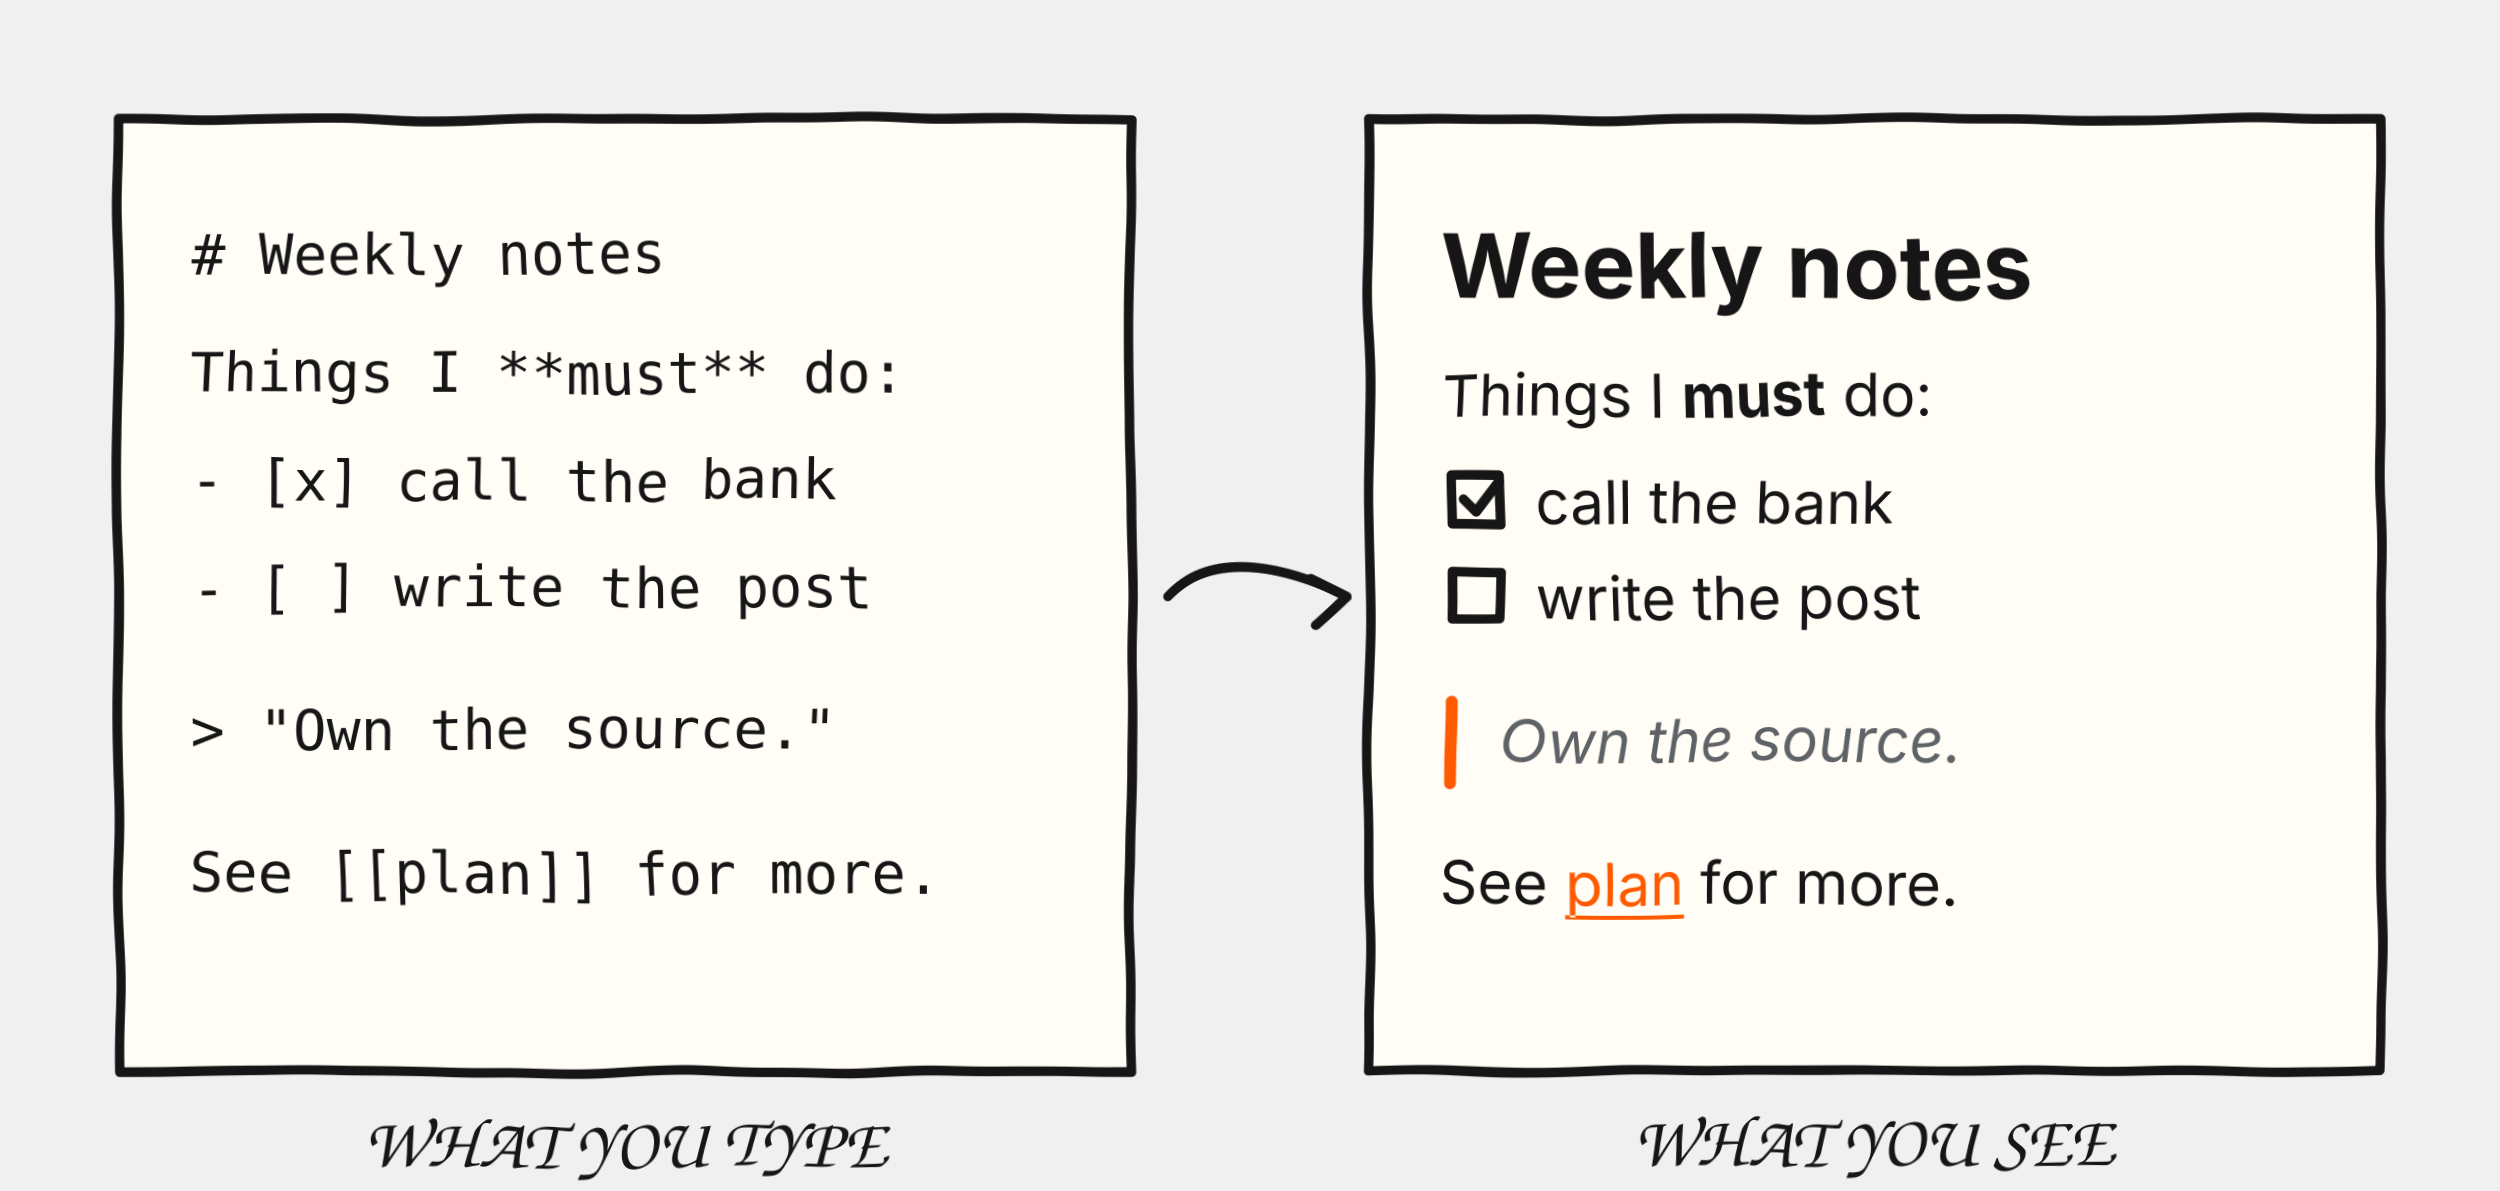
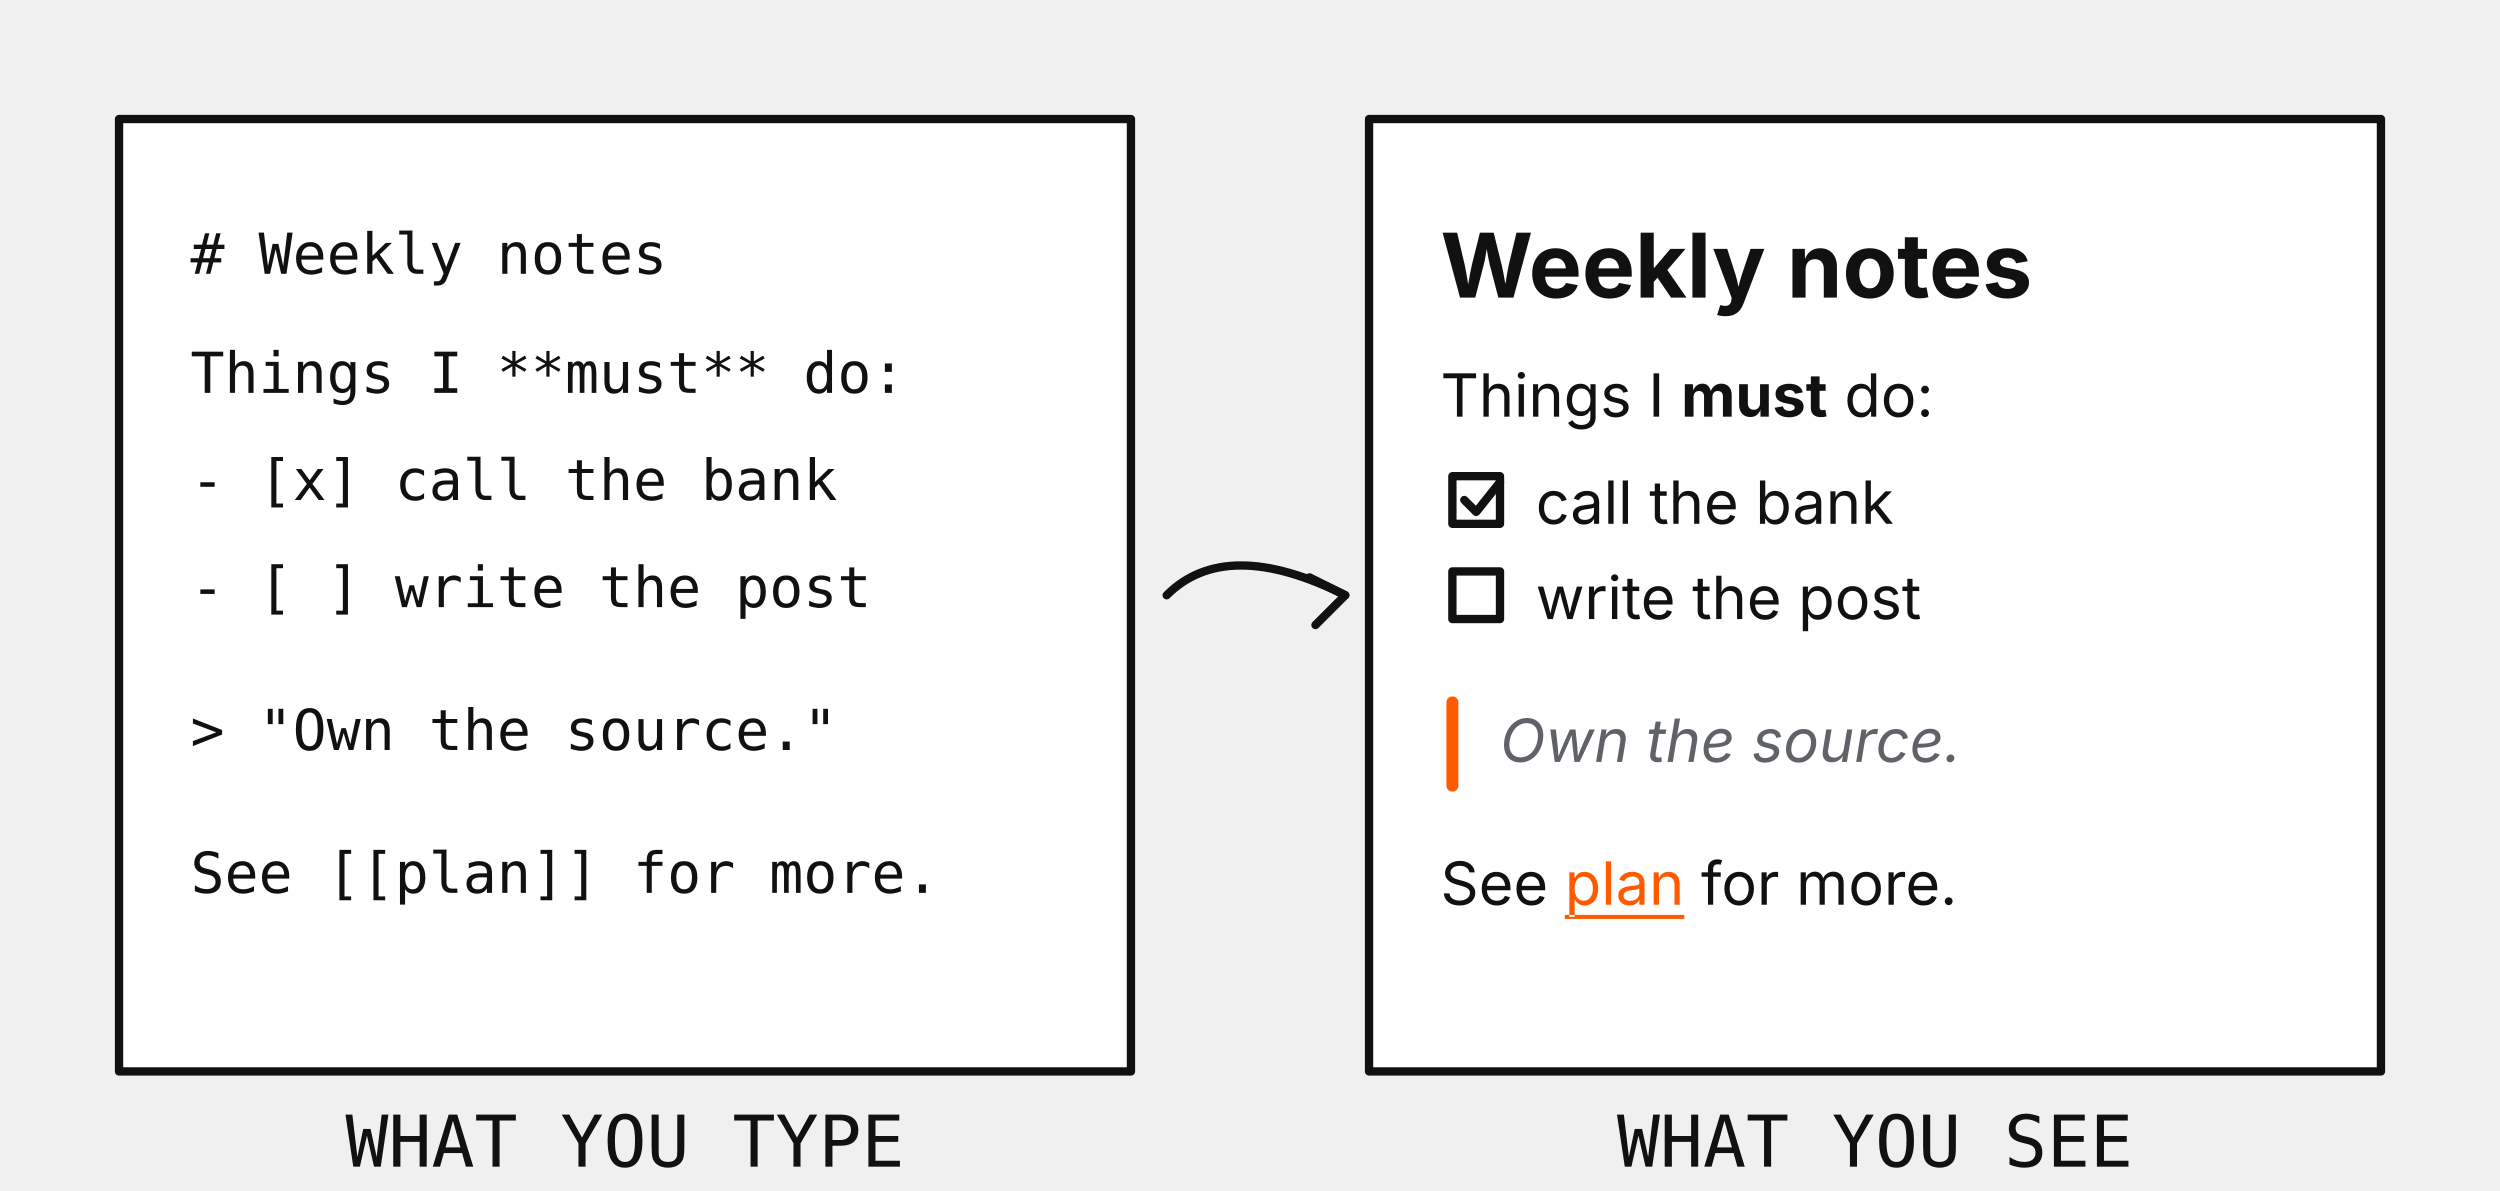
- <svg viewBox="0 0 420 200" fill="none" stroke="#161616" stroke-width="1.6" stroke-linecap="round" stroke-linejoin="round" font-family="Patrick Hand,cursive" aria-label="Sketch: the same note shown raw on the left and rendered on the right">
+ <svg viewBox="0 0 420 200" fill="none" stroke="#111" stroke-width="1.4" stroke-linecap="round" stroke-linejoin="round" font-family="JetBrains Mono,monospace" aria-label="Sketch: the same note shown raw on the left and rendered on the right">
  <defs>
    <filter id="wob2">
      <feTurbulence type="fractalNoise" baseFrequency="0.035" numOctaves="2" seed="3" result="n" />
      <feDisplacementMap in="SourceGraphic" in2="n" scale="1.6" />
    </filter>
  </defs>
-   <g filter="url(#wob2)">
-     <path d="M20 20h170v160H20z" fill="#fffdf5" />
-     <path d="M230 20h170v160H230z" fill="#fffdf5" />
-     <g font-family="JetBrains Mono,monospace" font-size="9.5" fill="#161616" stroke="none">
+   <g>
+     <path d="M20 20h170v160H20z" fill="#fff" />
+     <path d="M230 20h170v160H230z" fill="#fff" />
+     <g font-family="JetBrains Mono,monospace" font-size="9.5" fill="#111" stroke="none">
      <text x="32" y="46"># Weekly notes</text>
      <text x="32" y="66">Things I **must** do:</text>
      <text x="32" y="84">- [x] call the bank</text>
      <text x="32" y="102">- [ ] write the post</text>
      <text x="32" y="126">&gt; "Own the source."</text>
      <text x="32" y="150">See [[plan]] for more.</text>
    </g>
-     <g font-family="Inter,sans-serif" fill="#161616" stroke="none">
+     <g font-family="Inter,sans-serif" fill="#111" stroke="none">
      <text x="242" y="50" font-size="15" font-weight="700">Weekly notes</text>
      <text x="242" y="70" font-size="10">Things I <tspan font-weight="700">must</tspan> do:</text>
      <text x="258" y="88" font-size="10">call the bank</text>
      <text x="258" y="104" font-size="10">write the post</text>
      <text x="252" y="128" font-size="10" font-style="italic" fill="#5f6368">Own the source.</text>
      <text x="242" y="152" font-size="10">See <tspan fill="#ff5a00" text-decoration="underline">plan</tspan> for more.</text>
    </g>
    <rect x="244" y="80" width="8" height="8" />
    <path d="M246 84l2 2 4-5" />
    <rect x="244" y="96" width="8" height="8" />
    <path d="M244 118v14" stroke="#ff5a00" stroke-width="2" />
    <path d="M196 100 q10 -10 30 0" />
    <path d="M226 100 l-6 -3 M226 100 l-5 5" />
-     <text x="105" y="196" font-size="12" text-anchor="middle" fill="#161616" stroke="none">WHAT YOU TYPE</text>
-     <text x="315" y="196" font-size="12" text-anchor="middle" fill="#161616" stroke="none">WHAT YOU SEE</text>
+     <text x="105" y="196" font-size="12" text-anchor="middle" fill="#111" stroke="none">WHAT YOU TYPE</text>
+     <text x="315" y="196" font-size="12" text-anchor="middle" fill="#111" stroke="none">WHAT YOU SEE</text>
  </g>
</svg>
